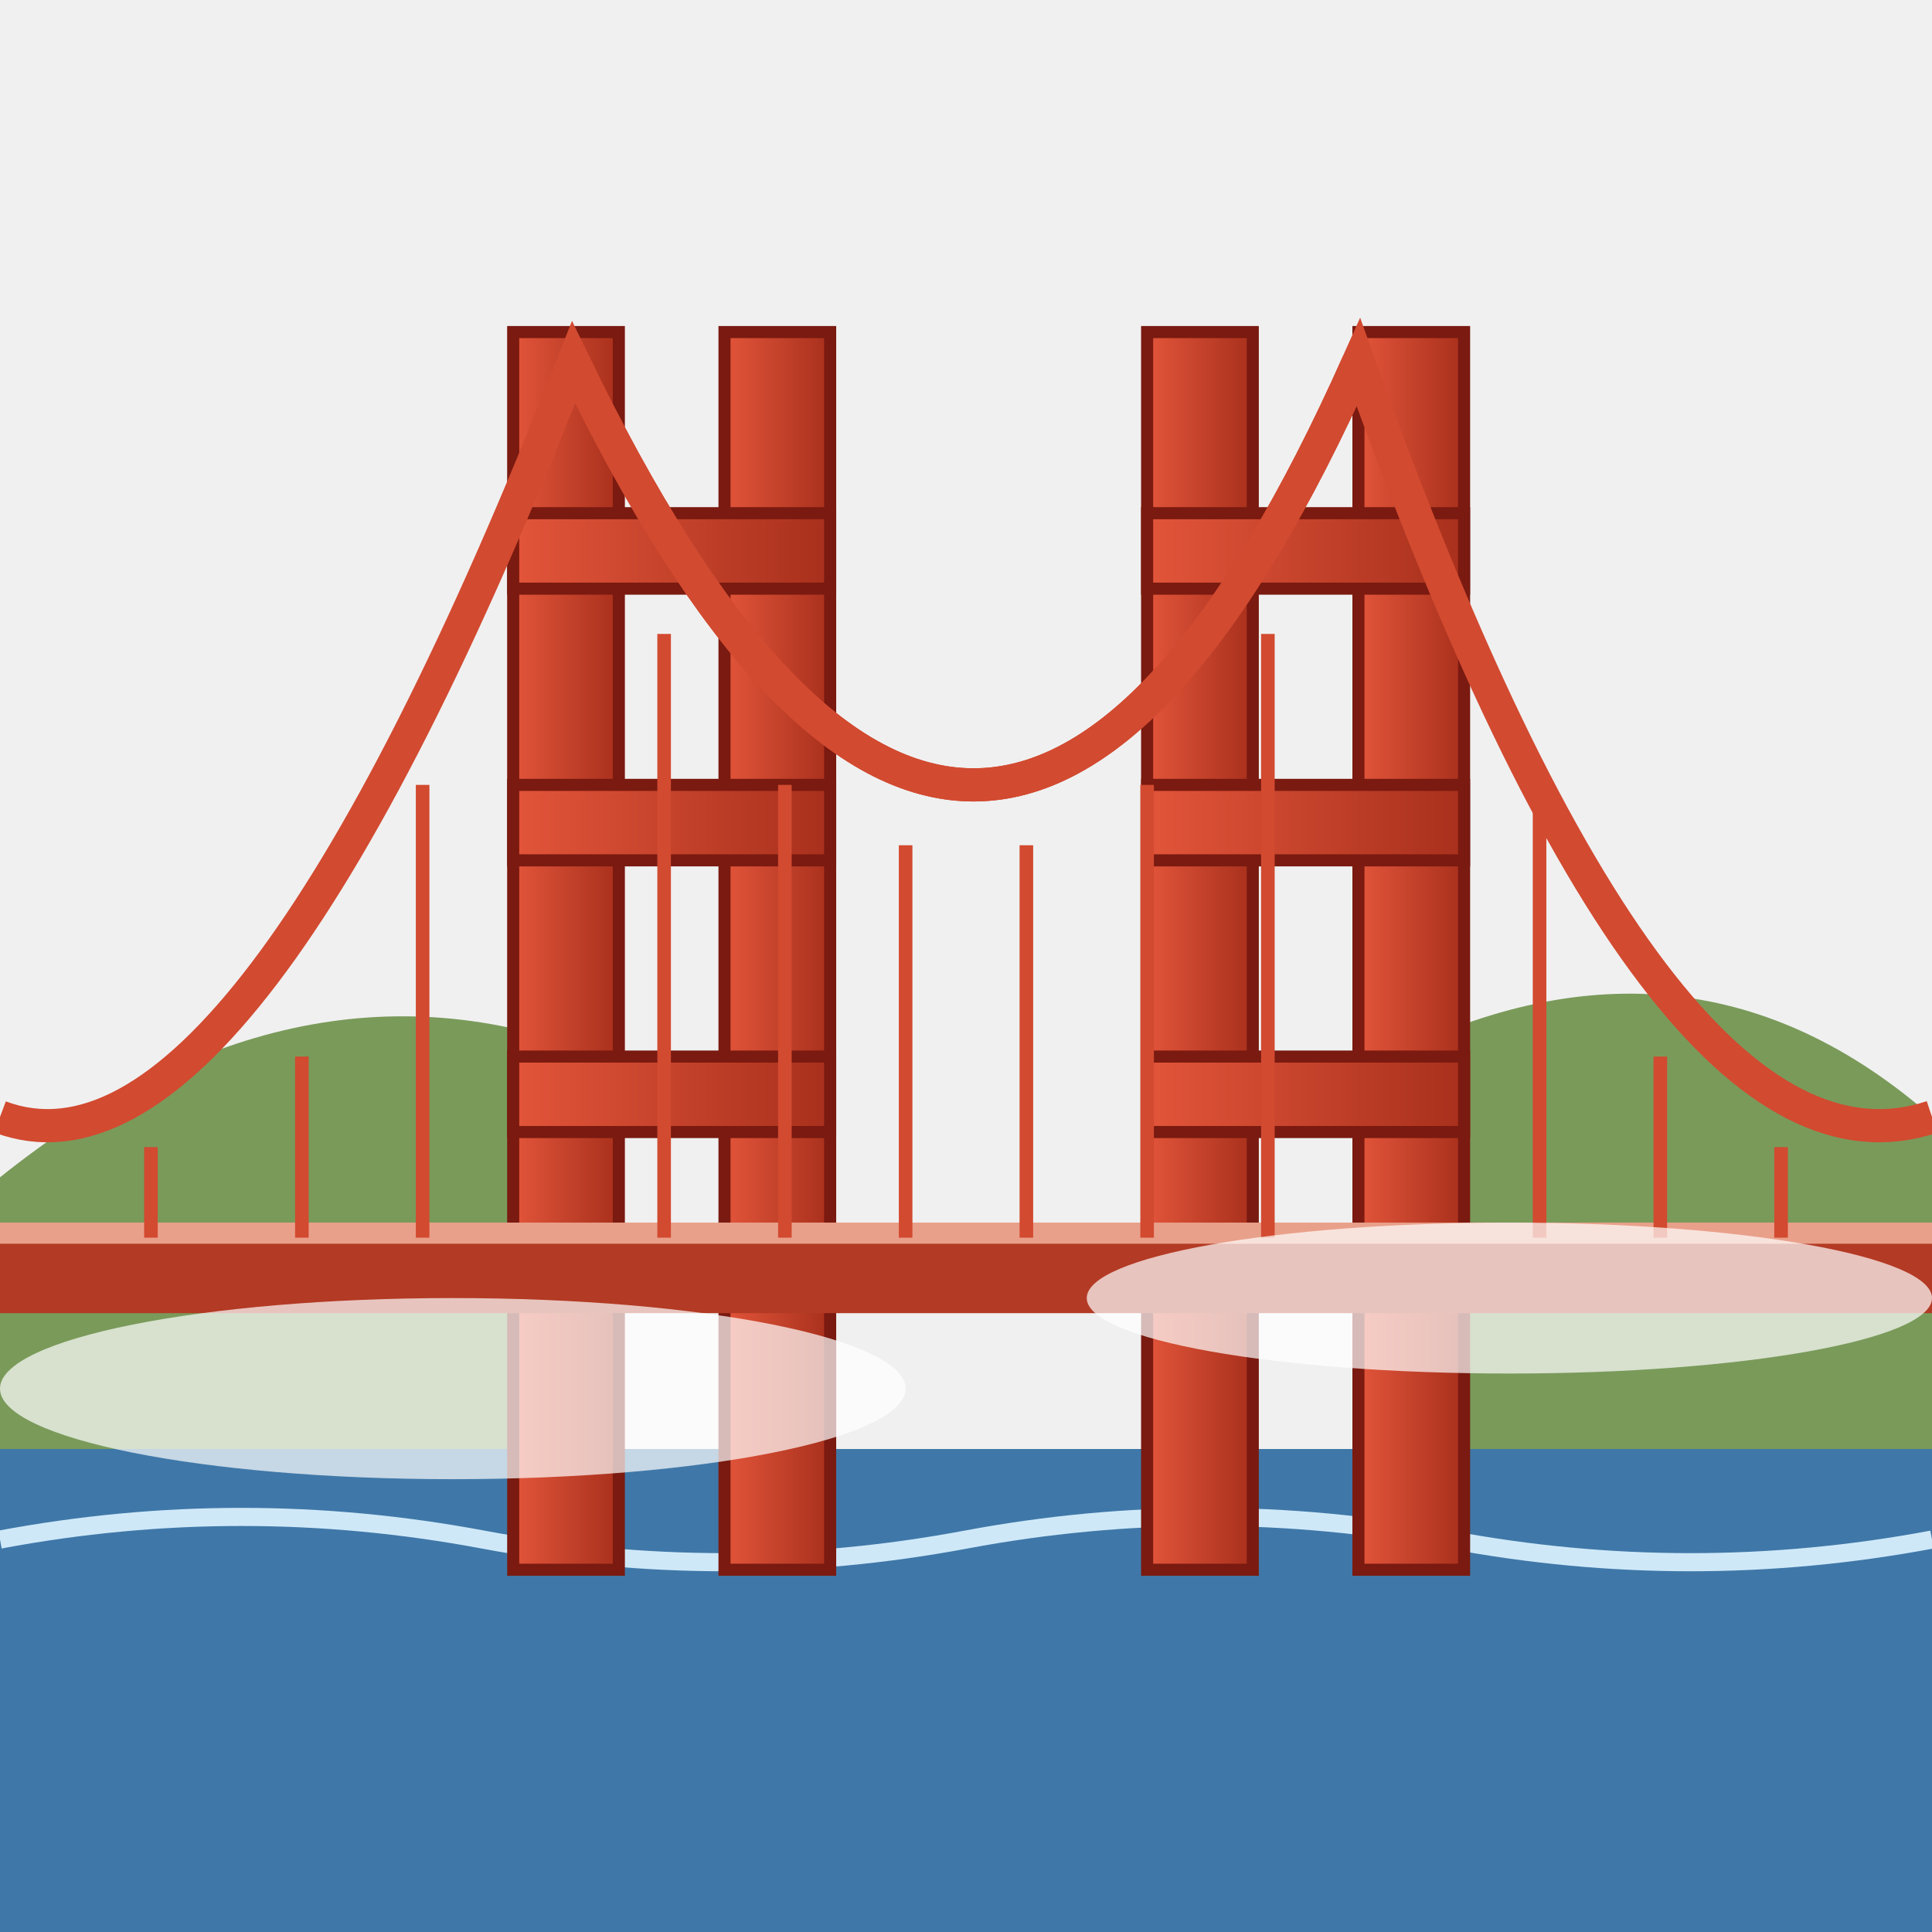
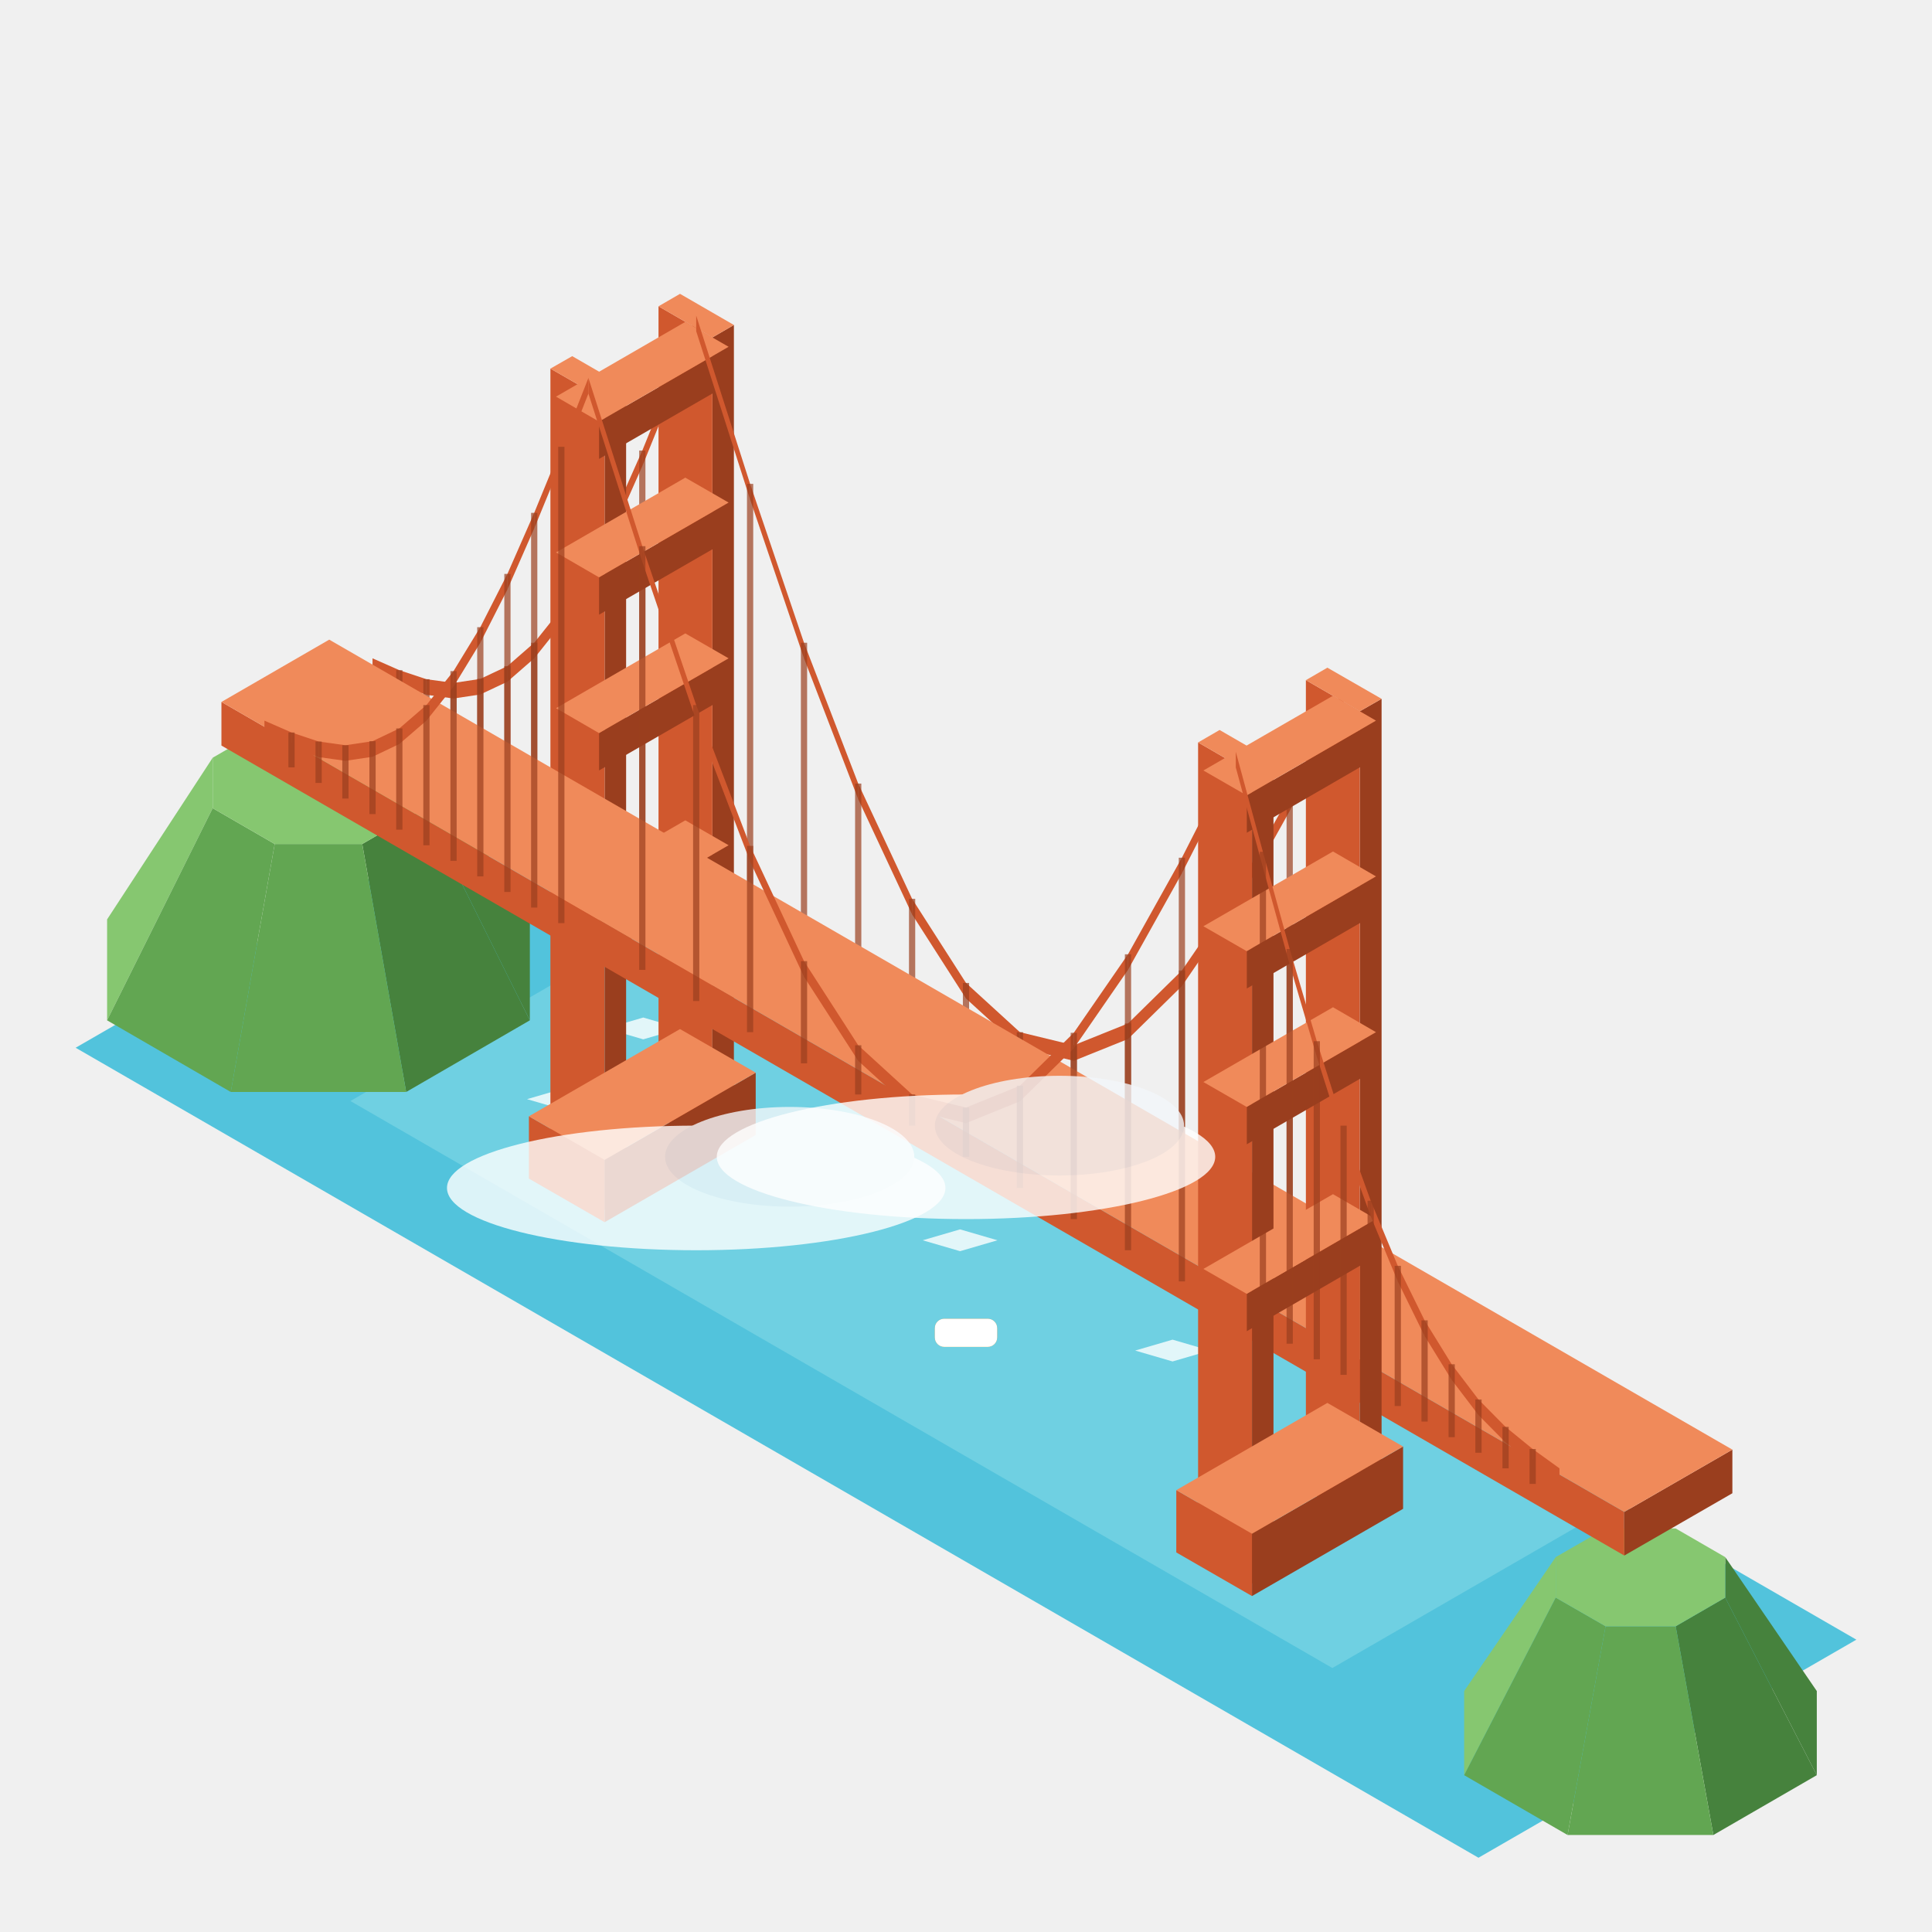
- <svg xmlns="http://www.w3.org/2000/svg" viewBox="0 0 128 128">
-   <defs>
-     <linearGradient id="gg" x1="0" x2="1">
-       <stop offset="0" stop-color="#e2553a" />
-       <stop offset="1" stop-color="#a8301c" />
-     </linearGradient>
-   </defs>
-   <path d="M0 78 Q20 62 40 70 L40 100 H0Z" fill="#7a9a5a" />
-   <path d="M128 74 Q112 60 92 70 L92 100 H128Z" fill="#7a9a5a" />
-   <rect x="0" y="96" width="128" height="32" fill="#3f78a8" />
-   <path d="M0 102 Q16 99 32 102 T64 102 T96 102 T128 102" stroke="#cfe8f8" stroke-width="1.2" fill="none" />
-   <g fill="url(#gg)" stroke="#7a1a10" stroke-width=".8">
-     <rect x="34" y="22" width="7" height="82" />
-     <rect x="48" y="22" width="7" height="82" />
-     <rect x="34" y="34" width="21" height="5" />
-     <rect x="34" y="52" width="21" height="5" />
-     <rect x="34" y="70" width="21" height="5" />
-     <rect x="76" y="22" width="7" height="82" />
-     <rect x="90" y="22" width="7" height="82" />
-     <rect x="76" y="34" width="21" height="5" />
-     <rect x="76" y="52" width="21" height="5" />
-     <rect x="76" y="70" width="21" height="5" />
-   </g>
-   <rect x="0" y="82" width="128" height="5" fill="#b33a24" />
-   <rect x="0" y="81" width="128" height="1.4" fill="#e9a08a" />
-   <path d="M0 74 Q16 80 38 24 Q65 80 90 24 Q110 80 128 74" stroke="#d24a30" stroke-width="2.2" fill="none" />
-   <path d="M38 24 Q65 80 90 24" stroke="#d24a30" stroke-width="2.2" fill="none" />
-   <g stroke="#d24a30" stroke-width=".9">
-     <path d="M44 42 V82 M52 52 V82 M60 56 V82 M68 56 V82 M76 52 V82 M84 42 V82 M10 76 V82 M20 70 V82 M28 52 V82 M102 52 V82 M110 70 V82 M118 76 V82" />
-   </g>
-   <g fill="#fff" opacity=".7">
-     <ellipse cx="30" cy="92" rx="30" ry="6">
-       <animate attributeName="cx" values="20;50;20" dur="9s" repeatCount="indefinite" />
-     </ellipse>
-     <ellipse cx="100" cy="86" rx="28" ry="5">
-       <animate attributeName="cx" values="110;80;110" dur="11s" repeatCount="indefinite" />
-     </ellipse>
+ <svg xmlns="http://www.w3.org/2000/svg" viewBox="0 0 80 80">
+   <g transform="translate(40 55.64) scale(1.29)">
+     <path d="M-16.45 -16.5L28.58 9.5L16.45 16.5L-28.58 -9.5Z" fill="#52c3dc" />
+     <path d="M-11.76 -12.41L19.76 5.79L11.76 10.41L-19.76 -7.79Z" fill="#9be3ea" opacity="0.4" />
+     <path d="M-11.56 -10.12L-10.36 -10.47L-9.16 -10.12L-10.36 -9.77Z" fill="#ffffff" opacity=".8">
+       <animate attributeName="opacity" values=".85;.15;.85" dur="2.2s" begin="0.0s" repeatCount="indefinite" />
+     </path>
+     <path d="M5.43 0.22L6.63 -0.13L7.83 0.22L6.63 0.57Z" fill="#ffffff" opacity=".8">
+       <animate attributeName="opacity" values=".85;.15;.85" dur="2.7s" begin="0.6s" repeatCount="indefinite" />
+     </path>
+     <path d="M-14.09 -7.85L-12.89 -8.20L-11.69 -7.85L-12.89 -7.50Z" fill="#ffffff" opacity=".8">
+       <animate attributeName="opacity" values=".85;.15;.85" dur="3.2s" begin="1.2s" repeatCount="indefinite" />
+     </path>
+     <path d="M-1.39 -3.32L-0.19 -3.67L1.01 -3.32L-0.19 -2.97Z" fill="#ffffff" opacity=".8">
+       <animate attributeName="opacity" values=".85;.15;.85" dur="3.7s" begin="1.8s" repeatCount="indefinite" />
+     </path>
+     <path fill="#ffffff" fill-rule="evenodd" opacity="0" d="M-0.13 3.50a1.00 0.50 0 1 0 2.00 0a1.00 0.50 0 1 0 -2.00 0ZM0.05 3.50a0.82 0.41 0 1 0 1.64 0a0.82 0.41 0 1 0 -1.64 0Z">
+       <animate attributeName="d" values="M-0.13 3.50a1.00 0.50 0 1 0 2.00 0a1.00 0.50 0 1 0 -2.00 0ZM0.05 3.50a0.82 0.41 0 1 0 1.64 0a0.82 0.41 0 1 0 -1.64 0Z;M-4.13 3.50a5.00 2.50 0 1 0 10.00 0a5.00 2.50 0 1 0 -10.00 0ZM-3.23 3.50a4.10 2.05 0 1 0 8.20 0a4.10 2.05 0 1 0 -8.20 0Z" dur="3s" begin="0s" repeatCount="indefinite" />
+       <animate attributeName="opacity" values="0.6;0" dur="3s" begin="0s" repeatCount="indefinite" />
+     </path>
+     <path d="M-27.57 -10.38L-27.57 -13.62L-24.18 -18.81L-24.18 -17.19Z" fill="#86c770" />
+     <path d="M-14 -13.62L-14 -10.38L-17.39 -17.19L-17.39 -18.81Z" fill="#46823d" />
+     <path d="M-14 -10.38L-17.97 -8.08L-19.38 -16.04L-17.39 -17.19Z" fill="#46823d" />
+     <path d="M-23.6 -8.08L-27.57 -10.38L-24.18 -17.19L-22.19 -16.04Z" fill="#62a652" />
+     <path d="M-17.97 -8.08L-23.6 -8.08L-22.19 -16.04L-19.38 -16.04Z" fill="#62a652" />
+     <path d="M-19.38 -16.04L-22.19 -16.04L-24.18 -17.19L-24.18 -18.81L-22.19 -19.96L-19.38 -19.96L-17.39 -18.81L-17.39 -17.19Z" fill="#86c770" />
+     <path d="M27.31 11.15L27.31 13.85L24.37 8.15L24.37 6.85Z" fill="#46823d" />
+     <path d="M15.99 13.85L15.99 11.15L18.93 6.85L18.93 8.15Z" fill="#86c770" />
+     <path d="M27.31 13.85L23.99 15.77L22.78 9.07L24.37 8.15Z" fill="#46823d" />
+     <path d="M19.31 15.77L15.99 13.85L18.93 8.15L20.53 9.07Z" fill="#62a652" />
+     <path d="M23.99 15.77L19.31 15.77L20.53 9.07L22.78 9.07Z" fill="#62a652" />
+     <path d="M22.78 9.07L20.53 9.07L18.93 8.15L18.93 6.85L20.53 5.93L22.78 5.93L24.37 6.85L24.37 8.15Z" fill="#86c770" />
+     <path d="M-19.05 -22L-18.19 -21.62L-18.19 -21.12L-19.05 -21.5Z" fill="#d0582e" />
+     <path d="M-18.19 -21.62L-17.32 -21.33L-17.32 -20.83L-18.19 -21.12Z" fill="#d0582e" />
+     <path d="M-17.32 -21.33L-16.45 -21.21L-16.45 -20.71L-17.32 -20.83Z" fill="#d0582e" />
+     <path d="M-16.45 -21.21L-15.59 -21.34L-15.59 -20.84L-16.45 -20.71Z" fill="#d0582e" />
+     <path d="M-15.59 -21.34L-14.72 -21.75L-14.72 -21.25L-15.59 -20.84Z" fill="#d0582e" />
+     <path d="M-14.72 -21.75L-13.86 -22.5L-13.86 -22L-14.72 -21.25Z" fill="#d0582e" />
+     <path d="M-13.86 -22.5L-12.99 -23.59L-12.99 -23.09L-13.86 -22Z" fill="#d0582e" />
+     <path d="M-12.99 -23.59L-12.12 -25L-12.12 -24.5L-12.99 -23.09Z" fill="#d0582e" />
+     <path d="M-12.12 -25L-11.26 -26.71L-11.26 -26.21L-12.12 -24.5Z" fill="#d0582e" />
+     <path d="M-11.26 -26.71L-10.39 -28.67L-10.39 -28.17L-11.26 -26.21Z" fill="#d0582e" />
+     <path d="M-10.39 -28.67L-9.53 -30.79L-9.53 -30.29L-10.39 -28.17Z" fill="#d0582e" />
+     <path d="M-9.53 -30.79L-8.66 -33L-8.66 -32.5L-9.53 -30.29Z" fill="#d0582e" />
+     <path d="M-18.29 -21.62L-18.09 -21.62L-18.09 -20.5L-18.29 -20.5Z" fill="#9a3e1e" opacity="0.7" />
+     <path d="M-17.42 -21.33L-17.22 -21.33L-17.22 -20L-17.42 -20Z" fill="#9a3e1e" opacity="0.7" />
+     <path d="M-16.55 -21.21L-16.35 -21.21L-16.35 -19.5L-16.55 -19.5Z" fill="#9a3e1e" opacity="0.7" />
+     <path d="M-15.69 -21.34L-15.49 -21.34L-15.49 -19L-15.69 -19Z" fill="#9a3e1e" opacity="0.7" />
+     <path d="M-14.82 -21.75L-14.62 -21.75L-14.62 -18.5L-14.82 -18.5Z" fill="#9a3e1e" opacity="0.7" />
+     <path d="M-13.96 -22.5L-13.76 -22.5L-13.76 -18L-13.96 -18Z" fill="#9a3e1e" opacity="0.7" />
+     <path d="M-13.09 -23.59L-12.89 -23.59L-12.89 -17.5L-13.09 -17.5Z" fill="#9a3e1e" opacity="0.7" />
+     <path d="M-12.22 -25L-12.02 -25L-12.02 -17L-12.22 -17Z" fill="#9a3e1e" opacity="0.7" />
+     <path d="M-11.36 -26.71L-11.16 -26.71L-11.16 -16.5L-11.36 -16.5Z" fill="#9a3e1e" opacity="0.7" />
+     <path d="M-10.49 -28.67L-10.29 -28.67L-10.29 -16L-10.49 -16Z" fill="#9a3e1e" opacity="0.7" />
+     <path d="M-9.63 -30.79L-9.43 -30.79L-9.43 -15.5L-9.63 -15.5Z" fill="#9a3e1e" opacity="0.7" />
+     <path d="M-7.45 -6.7L-8.14 -6.3L-8.14 -32.3L-7.45 -32.7Z" fill="#9a3e1e" />
+     <path d="M-9.87 -7.3L-8.14 -6.3L-8.14 -32.3L-9.87 -33.3Z" fill="#d0582e" />
+     <path d="M-9.18 -33.7L-7.45 -32.7L-8.14 -32.3L-9.87 -33.3Z" fill="#f08a5a" />
+     <path d="M-10.91 -4.7L-11.6 -4.3L-11.6 -30.3L-10.91 -30.7Z" fill="#9a3e1e" />
+     <path d="M-13.34 -5.3L-11.6 -4.3L-11.6 -30.3L-13.34 -31.3Z" fill="#d0582e" />
+     <path d="M-12.64 -31.7L-10.91 -30.7L-11.6 -30.3L-13.34 -31.3Z" fill="#f08a5a" />
+     <path d="M-7.62 -14.8L-11.78 -12.4L-11.78 -13.6L-7.62 -16Z" fill="#9a3e1e" />
+     <path d="M-13.16 -13.2L-11.78 -12.4L-11.78 -13.6L-13.16 -14.4Z" fill="#d0582e" />
+     <path d="M-9.01 -16.8L-7.62 -16L-11.78 -13.6L-13.16 -14.4Z" fill="#f08a5a" />
+     <path d="M-7.62 -20.8L-11.78 -18.4L-11.78 -19.6L-7.62 -22Z" fill="#9a3e1e" />
+     <path d="M-13.16 -19.2L-11.78 -18.4L-11.78 -19.6L-13.16 -20.4Z" fill="#d0582e" />
+     <path d="M-9.01 -22.8L-7.62 -22L-11.78 -19.6L-13.16 -20.4Z" fill="#f08a5a" />
+     <path d="M-7.62 -25.8L-11.78 -23.4L-11.78 -24.6L-7.62 -27Z" fill="#9a3e1e" />
+     <path d="M-13.16 -24.2L-11.78 -23.4L-11.78 -24.6L-13.16 -25.4Z" fill="#d0582e" />
+     <path d="M-9.01 -27.8L-7.62 -27L-11.78 -24.6L-13.16 -25.4Z" fill="#f08a5a" />
+     <path d="M-7.62 -30.8L-11.78 -28.4L-11.78 -29.6L-7.62 -32Z" fill="#9a3e1e" />
+     <path d="M-13.16 -29.2L-11.78 -28.4L-11.78 -29.6L-13.16 -30.4Z" fill="#d0582e" />
+     <path d="M-9.01 -32.8L-7.62 -32L-11.78 -29.6L-13.16 -30.4Z" fill="#f08a5a" />
+     <path d="M-6.75 -6.7L-11.6 -3.9L-11.6 -5.9L-6.75 -8.7Z" fill="#9a3e1e" />
+     <path d="M-14.03 -5.3L-11.6 -3.9L-11.6 -5.9L-14.03 -7.3Z" fill="#d0582e" />
+     <path d="M-9.18 -10.1L-6.75 -8.7L-11.6 -5.9L-14.03 -7.3Z" fill="#f08a5a" />
+     <path d="M-8.66 -33L-6.93 -27.6L-6.93 -27.1L-8.66 -32.5Z" fill="#d0582e" />
+     <path d="M-6.93 -27.6L-5.2 -22.5L-5.2 -22L-6.93 -27.1Z" fill="#d0582e" />
+     <path d="M-5.2 -22.5L-3.46 -17.98L-3.46 -17.48L-5.2 -22Z" fill="#d0582e" />
+     <path d="M-3.46 -17.98L-1.73 -14.28L-1.73 -13.78L-3.46 -17.48Z" fill="#d0582e" />
+     <path d="M-1.73 -14.28L0 -11.58L0 -11.08L-1.73 -13.78Z" fill="#d0582e" />
+     <path d="M0 -11.58L1.73 -10L1.73 -9.5L0 -11.08Z" fill="#d0582e" />
+     <path d="M1.73 -10L3.46 -9.58L3.46 -9.08L1.73 -9.5Z" fill="#d0582e" />
+     <path d="M3.46 -9.58L5.2 -10.28L5.2 -9.78L3.46 -9.08Z" fill="#d0582e" />
+     <path d="M5.2 -10.28L6.93 -11.98L6.93 -11.48L5.2 -9.78Z" fill="#d0582e" />
+     <path d="M6.93 -11.98L8.66 -14.5L8.66 -14L6.93 -11.48Z" fill="#d0582e" />
+     <path d="M8.66 -14.5L10.39 -17.6L10.39 -17.1L8.66 -14Z" fill="#d0582e" />
+     <path d="M10.39 -17.6L12.12 -21L12.12 -20.5L10.39 -17.1Z" fill="#d0582e" />
+     <path d="M-7.03 -27.6L-6.83 -27.6L-6.83 -14L-7.03 -14Z" fill="#9a3e1e" opacity="0.7" />
+     <path d="M-5.3 -22.5L-5.1 -22.5L-5.1 -13L-5.3 -13Z" fill="#9a3e1e" opacity="0.7" />
+     <path d="M-3.56 -17.98L-3.36 -17.98L-3.36 -12L-3.56 -12Z" fill="#9a3e1e" opacity="0.7" />
+     <path d="M-1.83 -14.28L-1.63 -14.28L-1.63 -11L-1.83 -11Z" fill="#9a3e1e" opacity="0.7" />
+     <path d="M-0.1 -11.58L0.1 -11.58L0.1 -10L-0.1 -10Z" fill="#9a3e1e" opacity="0.7" />
+     <path d="M1.63 -10L1.83 -10L1.83 -9L1.63 -9Z" fill="#9a3e1e" opacity="0.7" />
+     <path d="M3.36 -9.58L3.56 -9.58L3.56 -8L3.36 -8Z" fill="#9a3e1e" opacity="0.7" />
+     <path d="M5.1 -10.28L5.3 -10.28L5.3 -7L5.1 -7Z" fill="#9a3e1e" opacity="0.7" />
+     <path d="M6.83 -11.98L7.03 -11.98L7.03 -6L6.83 -6Z" fill="#9a3e1e" opacity="0.7" />
+     <path d="M8.56 -14.5L8.76 -14.5L8.76 -5L8.56 -5Z" fill="#9a3e1e" opacity="0.7" />
+     <path d="M10.29 -17.6L10.49 -17.6L10.49 -4L10.29 -4Z" fill="#9a3e1e" opacity="0.7" />
+     <path d="M24.6 4.8L21.13 6.8L21.13 5.4L24.6 3.4Z" fill="#9a3e1e" />
+     <path d="M-23.9 -19.2L21.13 6.8L21.13 5.4L-23.9 -20.6Z" fill="#d0582e" />
+     <path d="M-20.44 -22.6L24.6 3.4L21.13 5.4L-23.9 -20.6Z" fill="#f08a5a" />
+     <rect x="-1" y="-.8" width="2" height=".9" rx=".3" fill="#3a6ac4">
+       <animateMotion dur="6s" begin="0s" repeatCount="indefinite" path="M-16.28 -19.00L18.36 1.00" />
+     </rect>
+     <rect x="-1" y="-.8" width="2" height=".9" rx=".3" fill="#ffd45a">
+       <animateMotion dur="7s" begin="-2s" repeatCount="indefinite" path="M17.58 1.45L-17.06 -18.55" />
+     </rect>
+     <rect x="-1" y="-.8" width="2" height=".9" rx=".3" fill="#ffffff">
+       <animateMotion dur="8s" begin="-4s" repeatCount="indefinite" path="M-17.84 -18.10L16.80 1.90" />
+     </rect>
+     <path d="M-12.12 -31L-10.39 -25.6L-10.39 -25.1L-12.12 -30.5Z" fill="#d0582e" />
+     <path d="M-10.39 -25.6L-8.66 -20.5L-8.66 -20L-10.39 -25.1Z" fill="#d0582e" />
+     <path d="M-8.66 -20.5L-6.93 -15.98L-6.93 -15.48L-8.66 -20Z" fill="#d0582e" />
+     <path d="M-6.93 -15.98L-5.2 -12.28L-5.2 -11.78L-6.93 -15.48Z" fill="#d0582e" />
+     <path d="M-5.2 -12.28L-3.46 -9.58L-3.46 -9.08L-5.2 -11.78Z" fill="#d0582e" />
+     <path d="M-3.46 -9.58L-1.73 -8L-1.73 -7.5L-3.46 -9.08Z" fill="#d0582e" />
+     <path d="M-1.73 -8L0 -7.58L0 -7.08L-1.73 -7.5Z" fill="#d0582e" />
+     <path d="M0 -7.58L1.73 -8.28L1.73 -7.78L0 -7.08Z" fill="#d0582e" />
+     <path d="M1.73 -8.28L3.46 -9.98L3.46 -9.48L1.73 -7.78Z" fill="#d0582e" />
+     <path d="M3.46 -9.98L5.2 -12.5L5.2 -12L3.46 -9.48Z" fill="#d0582e" />
+     <path d="M5.2 -12.5L6.93 -15.6L6.93 -15.1L5.2 -12Z" fill="#d0582e" />
+     <path d="M6.93 -15.6L8.66 -19L8.66 -18.5L6.93 -15.1Z" fill="#d0582e" />
+     <path d="M-10.49 -25.6L-10.29 -25.6L-10.29 -12L-10.49 -12Z" fill="#9a3e1e" opacity="0.7" />
+     <path d="M-8.76 -20.5L-8.56 -20.5L-8.56 -11L-8.76 -11Z" fill="#9a3e1e" opacity="0.7" />
+     <path d="M-7.03 -15.98L-6.83 -15.98L-6.83 -10L-7.03 -10Z" fill="#9a3e1e" opacity="0.7" />
+     <path d="M-5.3 -12.28L-5.1 -12.28L-5.1 -9L-5.3 -9Z" fill="#9a3e1e" opacity="0.7" />
+     <path d="M-3.56 -9.58L-3.36 -9.58L-3.36 -8L-3.56 -8Z" fill="#9a3e1e" opacity="0.7" />
+     <path d="M-1.83 -8L-1.63 -8L-1.63 -7L-1.83 -7Z" fill="#9a3e1e" opacity="0.7" />
+     <path d="M-0.1 -7.58L0.1 -7.58L0.1 -6L-0.1 -6Z" fill="#9a3e1e" opacity="0.7" />
+     <path d="M1.63 -8.28L1.83 -8.28L1.83 -5L1.63 -5Z" fill="#9a3e1e" opacity="0.7" />
+     <path d="M3.36 -9.98L3.56 -9.98L3.56 -4L3.36 -4Z" fill="#9a3e1e" opacity="0.7" />
+     <path d="M5.1 -12.5L5.3 -12.5L5.3 -3L5.1 -3Z" fill="#9a3e1e" opacity="0.7" />
+     <path d="M6.83 -15.6L7.03 -15.6L7.03 -2L6.83 -2Z" fill="#9a3e1e" opacity="0.7" />
+     <path d="M-22.52 -20L-21.65 -19.62L-21.65 -19.12L-22.52 -19.5Z" fill="#d0582e" />
+     <path d="M-21.65 -19.62L-20.78 -19.33L-20.78 -18.83L-21.65 -19.12Z" fill="#d0582e" />
+     <path d="M-20.78 -19.33L-19.92 -19.21L-19.92 -18.71L-20.78 -18.83Z" fill="#d0582e" />
+     <path d="M-19.92 -19.21L-19.05 -19.34L-19.05 -18.84L-19.92 -18.71Z" fill="#d0582e" />
+     <path d="M-19.05 -19.34L-18.19 -19.75L-18.19 -19.25L-19.05 -18.84Z" fill="#d0582e" />
+     <path d="M-18.19 -19.75L-17.32 -20.5L-17.32 -20L-18.19 -19.25Z" fill="#d0582e" />
+     <path d="M-17.32 -20.5L-16.45 -21.59L-16.45 -21.09L-17.32 -20Z" fill="#d0582e" />
+     <path d="M-16.45 -21.59L-15.59 -23L-15.59 -22.5L-16.45 -21.09Z" fill="#d0582e" />
+     <path d="M-15.59 -23L-14.72 -24.71L-14.72 -24.21L-15.59 -22.5Z" fill="#d0582e" />
+     <path d="M-14.72 -24.71L-13.86 -26.67L-13.86 -26.17L-14.72 -24.21Z" fill="#d0582e" />
+     <path d="M-13.86 -26.67L-12.99 -28.79L-12.99 -28.29L-13.86 -26.17Z" fill="#d0582e" />
+     <path d="M-12.99 -28.79L-12.12 -31L-12.12 -30.5L-12.99 -28.29Z" fill="#d0582e" />
+     <path d="M-21.75 -19.62L-21.55 -19.62L-21.55 -18.5L-21.75 -18.5Z" fill="#9a3e1e" opacity="0.7" />
+     <path d="M-20.88 -19.33L-20.68 -19.33L-20.68 -18L-20.88 -18Z" fill="#9a3e1e" opacity="0.7" />
+     <path d="M-20.02 -19.21L-19.82 -19.21L-19.82 -17.5L-20.02 -17.5Z" fill="#9a3e1e" opacity="0.7" />
+     <path d="M-19.15 -19.34L-18.95 -19.34L-18.95 -17L-19.15 -17Z" fill="#9a3e1e" opacity="0.7" />
+     <path d="M-18.29 -19.75L-18.09 -19.75L-18.09 -16.5L-18.29 -16.5Z" fill="#9a3e1e" opacity="0.7" />
+     <path d="M-17.42 -20.5L-17.22 -20.5L-17.22 -16L-17.42 -16Z" fill="#9a3e1e" opacity="0.7" />
+     <path d="M-16.55 -21.59L-16.35 -21.59L-16.35 -15.5L-16.55 -15.5Z" fill="#9a3e1e" opacity="0.7" />
+     <path d="M-15.69 -23L-15.49 -23L-15.49 -15L-15.69 -15Z" fill="#9a3e1e" opacity="0.7" />
+     <path d="M-14.82 -24.71L-14.62 -24.71L-14.62 -14.5L-14.82 -14.5Z" fill="#9a3e1e" opacity="0.7" />
+     <path d="M-13.96 -26.67L-13.76 -26.67L-13.76 -14L-13.96 -14Z" fill="#9a3e1e" opacity="0.7" />
+     <path d="M-13.09 -28.79L-12.89 -28.79L-12.89 -13.5L-13.09 -13.5Z" fill="#9a3e1e" opacity="0.7" />
+     <path d="M13.34 5.3L12.64 5.7L12.64 -20.3L13.34 -20.7Z" fill="#9a3e1e" />
+     <path d="M10.91 4.7L12.64 5.7L12.64 -20.3L10.91 -21.3Z" fill="#d0582e" />
+     <path d="M11.6 -21.7L13.34 -20.7L12.64 -20.3L10.91 -21.3Z" fill="#f08a5a" />
+     <path d="M9.87 7.3L9.18 7.7L9.18 -18.3L9.87 -18.7Z" fill="#9a3e1e" />
+     <path d="M7.45 6.7L9.18 7.7L9.18 -18.3L7.45 -19.3Z" fill="#d0582e" />
+     <path d="M8.14 -19.7L9.87 -18.7L9.18 -18.3L7.45 -19.3Z" fill="#f08a5a" />
+     <path d="M13.16 -2.8L9.01 -0.4L9.01 -1.6L13.16 -4Z" fill="#9a3e1e" />
+     <path d="M7.62 -1.2L9.01 -0.4L9.01 -1.6L7.62 -2.4Z" fill="#d0582e" />
+     <path d="M11.78 -4.8L13.16 -4L9.01 -1.6L7.62 -2.4Z" fill="#f08a5a" />
+     <path d="M13.16 -8.8L9.01 -6.4L9.01 -7.6L13.16 -10Z" fill="#9a3e1e" />
+     <path d="M7.62 -7.2L9.01 -6.4L9.01 -7.6L7.62 -8.4Z" fill="#d0582e" />
+     <path d="M11.78 -10.8L13.16 -10L9.01 -7.6L7.62 -8.4Z" fill="#f08a5a" />
+     <path d="M13.16 -13.8L9.01 -11.4L9.01 -12.6L13.16 -15Z" fill="#9a3e1e" />
+     <path d="M7.62 -12.2L9.01 -11.4L9.01 -12.6L7.62 -13.4Z" fill="#d0582e" />
+     <path d="M11.78 -15.8L13.16 -15L9.01 -12.6L7.62 -13.4Z" fill="#f08a5a" />
+     <path d="M13.16 -18.8L9.01 -16.4L9.01 -17.6L13.16 -20Z" fill="#9a3e1e" />
+     <path d="M7.62 -17.2L9.01 -16.4L9.01 -17.6L7.62 -18.4Z" fill="#d0582e" />
+     <path d="M11.78 -20.8L13.16 -20L9.01 -17.6L7.62 -18.4Z" fill="#f08a5a" />
+     <path d="M14.03 5.3L9.18 8.1L9.18 6.1L14.03 3.3Z" fill="#9a3e1e" />
+     <path d="M6.75 6.7L9.18 8.1L9.18 6.1L6.75 4.7Z" fill="#d0582e" />
+     <path d="M11.6 1.9L14.03 3.3L9.18 6.1L6.75 4.7Z" fill="#f08a5a" />
+     <path d="M8.66 -19L9.53 -15.79L9.53 -15.29L8.66 -18.5Z" fill="#d0582e" />
+     <path d="M9.53 -15.79L10.39 -12.67L10.39 -12.17L9.53 -15.29Z" fill="#d0582e" />
+     <path d="M10.39 -12.67L11.26 -9.71L11.26 -9.21L10.39 -12.17Z" fill="#d0582e" />
+     <path d="M11.26 -9.71L12.12 -7L12.12 -6.5L11.26 -9.21Z" fill="#d0582e" />
+     <path d="M12.12 -7L12.99 -4.59L12.99 -4.09L12.12 -6.5Z" fill="#d0582e" />
+     <path d="M12.99 -4.59L13.86 -2.5L13.86 -2L12.99 -4.09Z" fill="#d0582e" />
+     <path d="M13.86 -2.5L14.72 -0.75L14.72 -0.25L13.86 -2Z" fill="#d0582e" />
+     <path d="M14.72 -0.75L15.59 0.66L15.59 1.16L14.72 -0.25Z" fill="#d0582e" />
+     <path d="M15.59 0.66L16.45 1.79L16.45 2.29L15.59 1.16Z" fill="#d0582e" />
+     <path d="M16.45 1.79L17.32 2.67L17.32 3.17L16.45 2.29Z" fill="#d0582e" />
+     <path d="M17.32 2.67L18.19 3.38L18.19 3.88L17.32 3.17Z" fill="#d0582e" />
+     <path d="M18.19 3.38L19.05 4L19.05 4.5L18.19 3.88Z" fill="#d0582e" />
+     <path d="M9.43 -15.79L9.63 -15.79L9.63 -0.5L9.43 -0.5Z" fill="#9a3e1e" opacity="0.7" />
+     <path d="M10.29 -12.67L10.49 -12.67L10.49 0L10.29 0Z" fill="#9a3e1e" opacity="0.7" />
+     <path d="M11.16 -9.71L11.36 -9.71L11.36 0.5L11.16 0.5Z" fill="#9a3e1e" opacity="0.7" />
+     <path d="M12.02 -7L12.22 -7L12.22 1L12.02 1Z" fill="#9a3e1e" opacity="0.7" />
+     <path d="M12.89 -4.59L13.09 -4.59L13.09 1.5L12.89 1.5Z" fill="#9a3e1e" opacity="0.7" />
+     <path d="M13.76 -2.5L13.96 -2.5L13.96 2L13.76 2Z" fill="#9a3e1e" opacity="0.7" />
+     <path d="M14.62 -0.75L14.82 -0.75L14.82 2.5L14.62 2.5Z" fill="#9a3e1e" opacity="0.7" />
+     <path d="M15.49 0.66L15.69 0.66L15.69 3L15.49 3Z" fill="#9a3e1e" opacity="0.7" />
+     <path d="M16.35 1.79L16.55 1.79L16.55 3.5L16.35 3.5Z" fill="#9a3e1e" opacity="0.7" />
+     <path d="M17.22 2.67L17.42 2.67L17.42 4L17.22 4Z" fill="#9a3e1e" opacity="0.7" />
+     <path d="M18.09 3.38L18.29 3.38L18.29 4.5L18.09 4.5Z" fill="#9a3e1e" opacity="0.7" />
+     <g opacity=".8">
+       <animateTransform attributeName="transform" type="translate" values="-10 4;12 -3;-10 4" dur="14s" repeatCount="indefinite" />
+       <ellipse cx="-8.66" cy="-5.00" rx="8" ry="2" fill="#ffffff" />
+       <ellipse cx="-5.66" cy="-6.00" rx="4" ry="1.6" fill="#f2f6fa" />
+     </g>
+     <g opacity=".8">
+       <animateTransform attributeName="transform" type="translate" values="-10 4;12 -3;-10 4" dur="18s" repeatCount="indefinite" />
+       <ellipse cx="0.00" cy="-6.00" rx="8" ry="2" fill="#ffffff" />
+       <ellipse cx="3.00" cy="-7.00" rx="4" ry="1.6" fill="#f2f6fa" />
+     </g>
  </g>
</svg>
